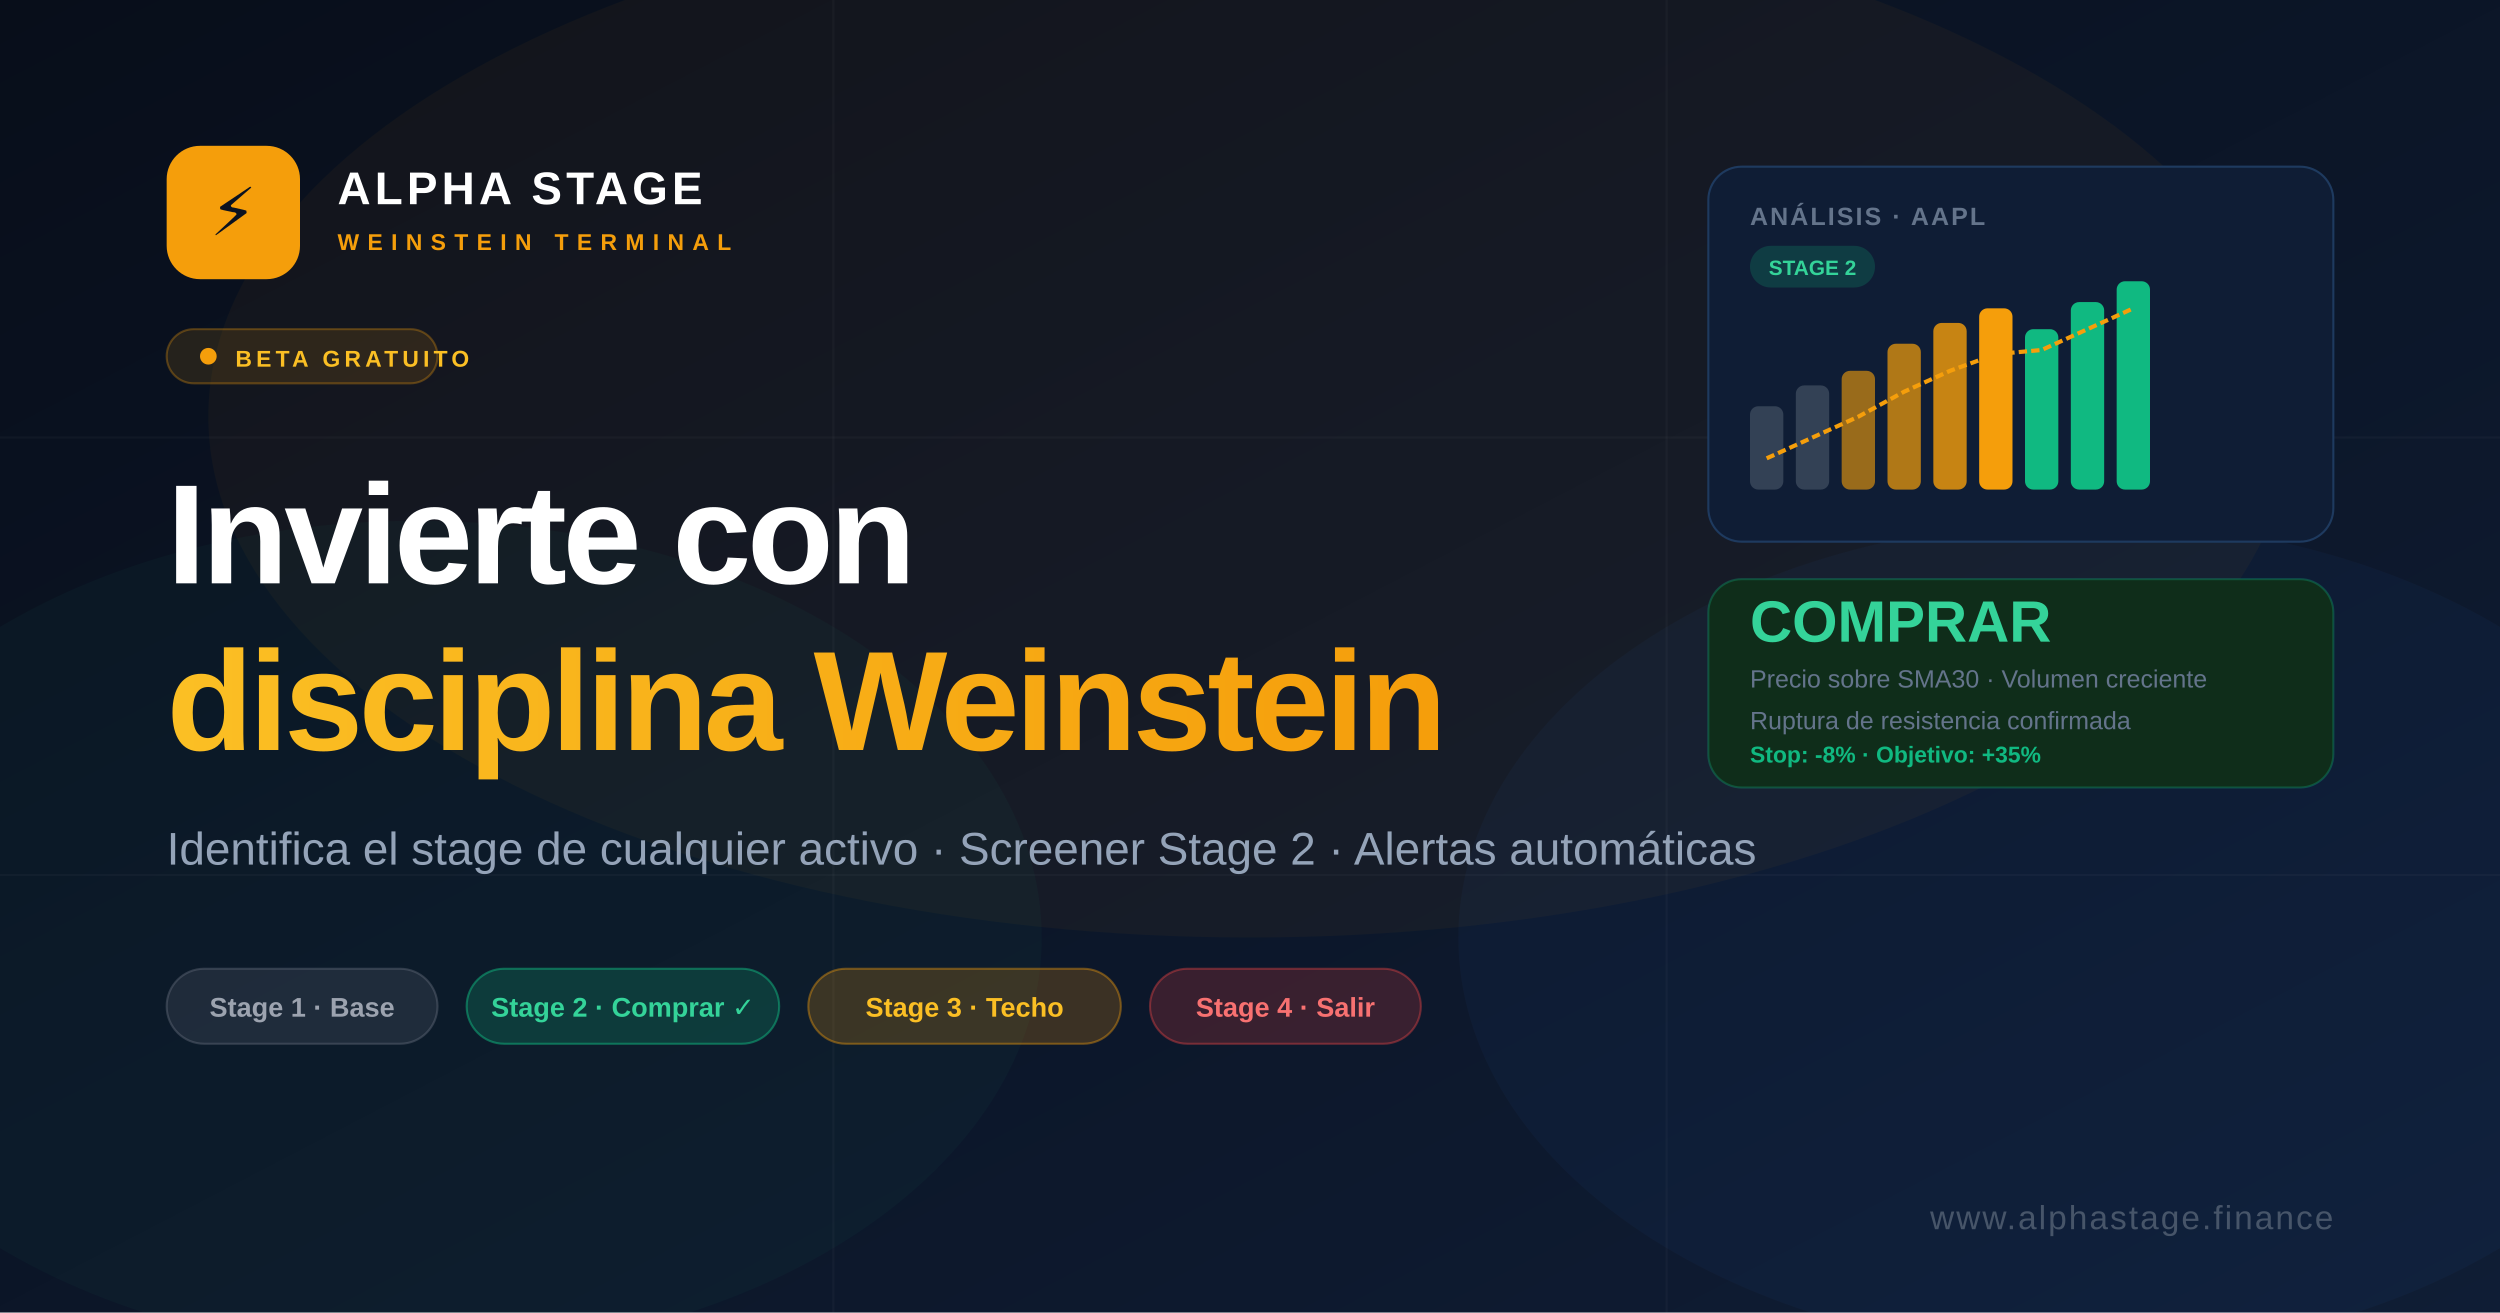
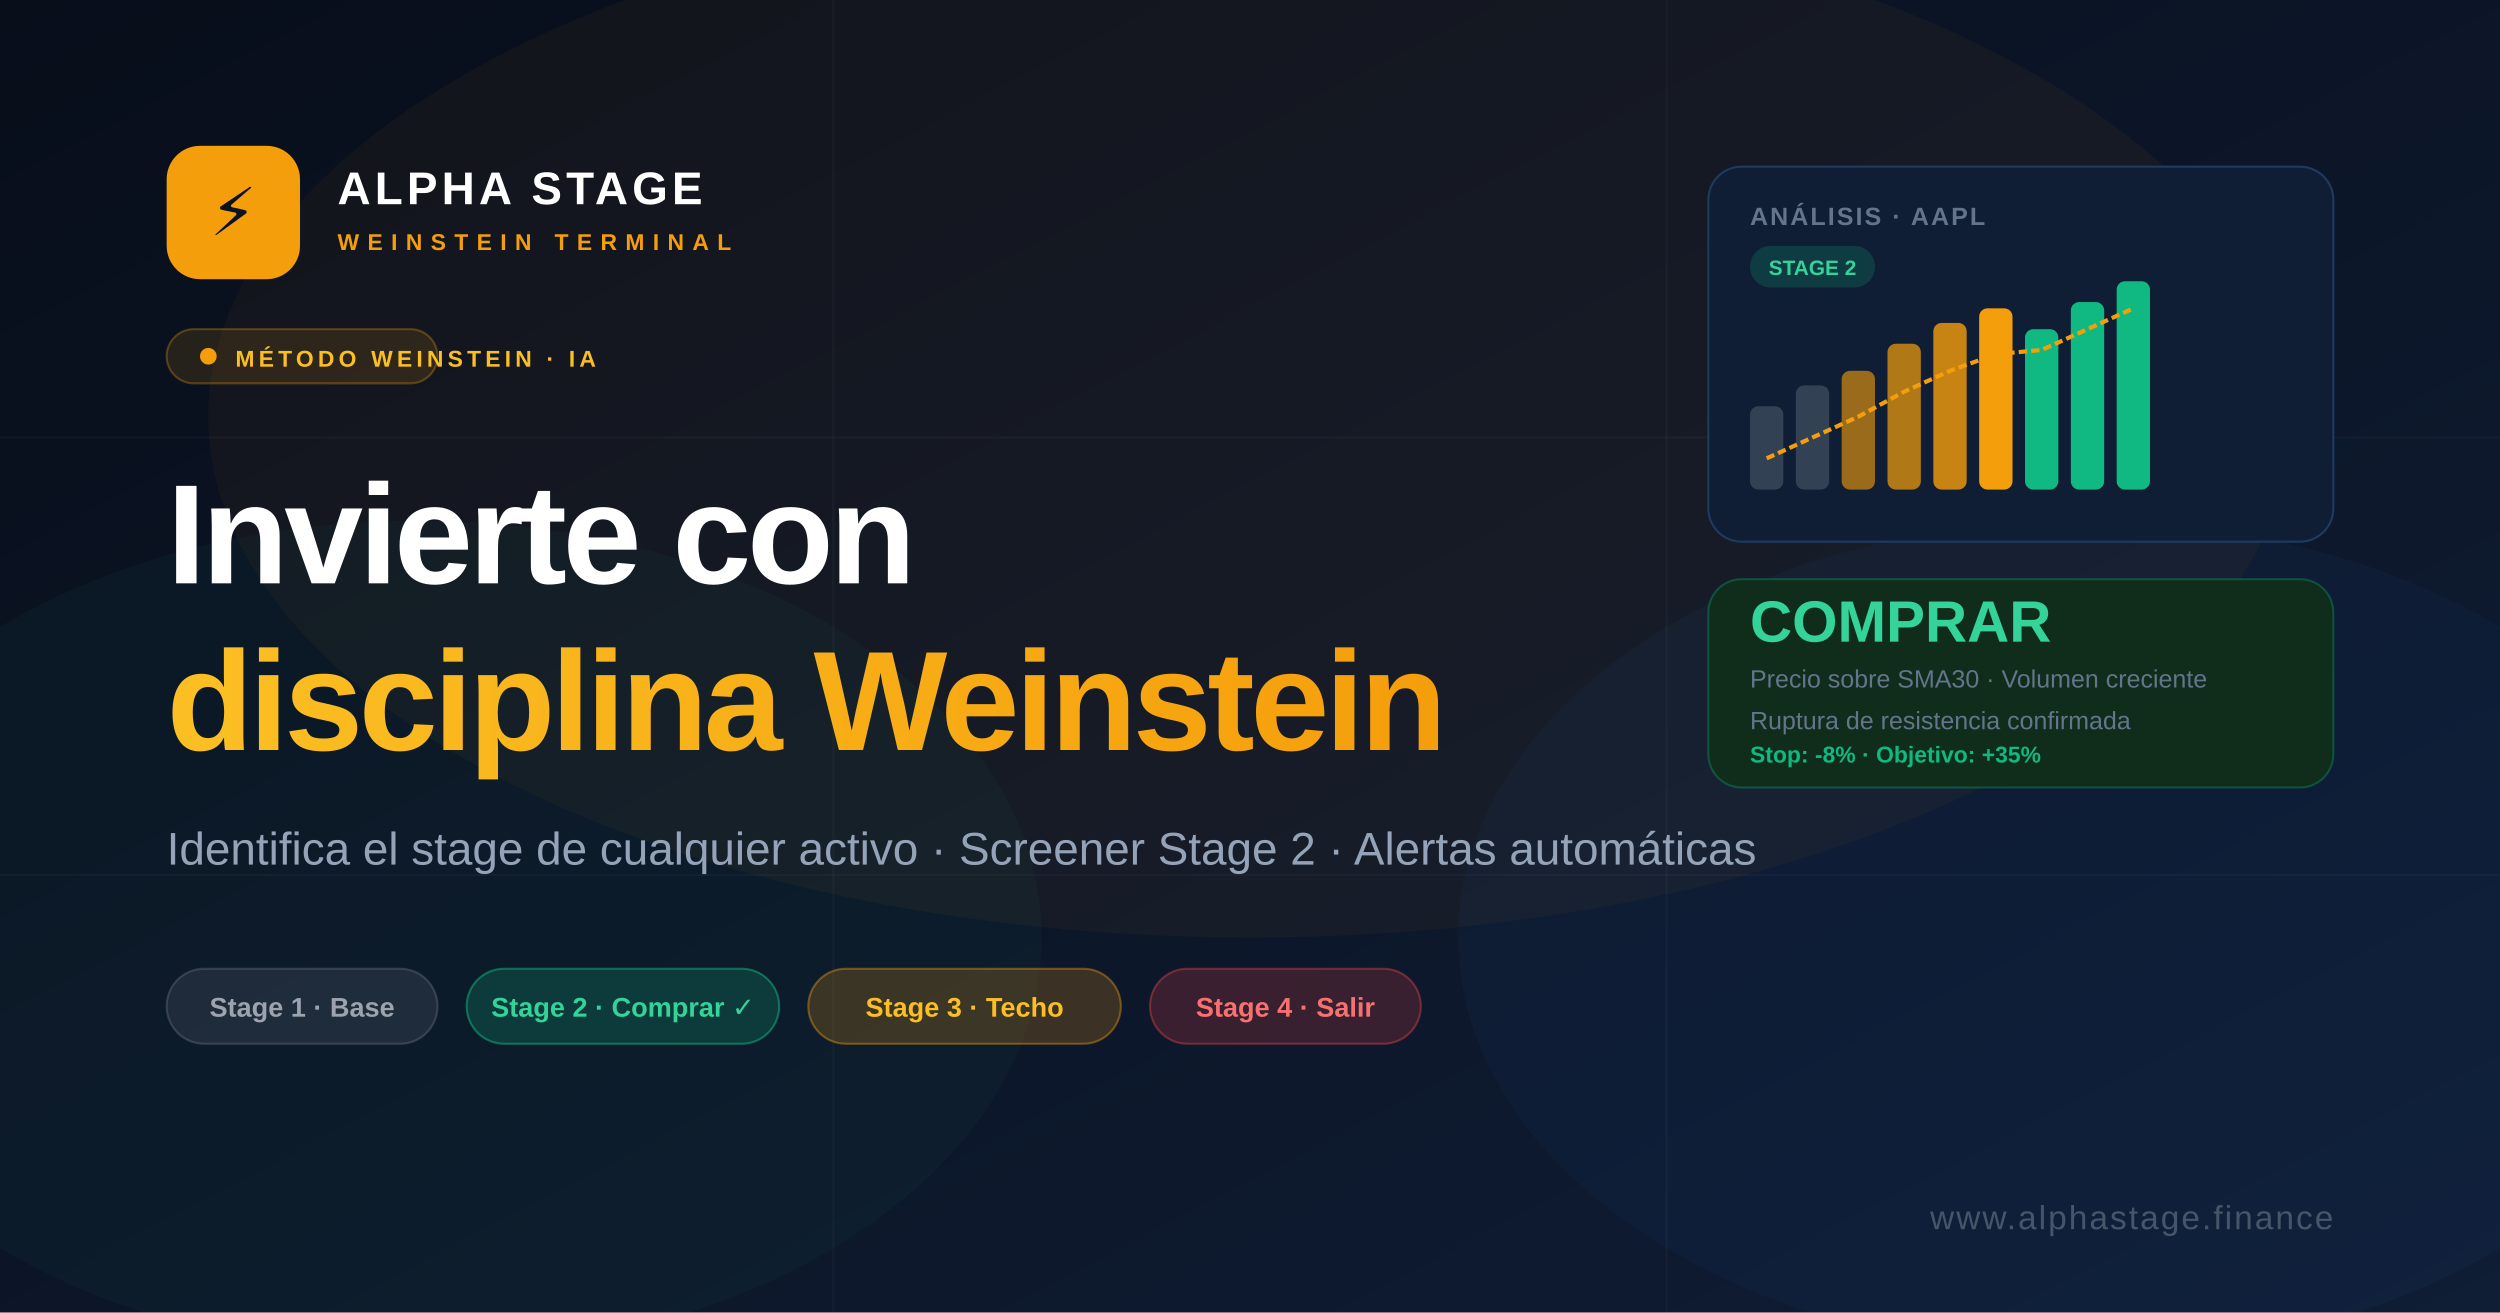
<svg xmlns="http://www.w3.org/2000/svg" width="1200" height="630" viewBox="0 0 1200 630">
  <defs>
    <linearGradient id="bg" x1="0%" y1="0%" x2="100%" y2="100%">
      <stop offset="0%" style="stop-color:#080e1a" />
      <stop offset="100%" style="stop-color:#0f1d35" />
    </linearGradient>
    <linearGradient id="amber" x1="0%" y1="0%" x2="100%" y2="0%">
      <stop offset="0%" style="stop-color:#fbbf24" />
      <stop offset="100%" style="stop-color:#f59e0b" />
    </linearGradient>
    <filter id="glow">
      <feGaussianBlur stdDeviation="40" result="blur" />
      <feComposite in="SourceGraphic" in2="blur" operator="over" />
    </filter>
  </defs>
  <rect width="1200" height="630" fill="url(#bg)" />
  <ellipse cx="600" cy="200" rx="500" ry="250" fill="#f59e0b" opacity="0.04" />
  <ellipse cx="200" cy="450" rx="300" ry="200" fill="#10b981" opacity="0.04" />
  <ellipse cx="1000" cy="450" rx="300" ry="200" fill="#3b82f6" opacity="0.04" />
  <line x1="0" y1="210" x2="1200" y2="210" stroke="#ffffff" stroke-opacity="0.03" stroke-width="1" />
  <line x1="0" y1="420" x2="1200" y2="420" stroke="#ffffff" stroke-opacity="0.03" stroke-width="1" />
  <line x1="400" y1="0" x2="400" y2="630" stroke="#ffffff" stroke-opacity="0.03" stroke-width="1" />
  <line x1="800" y1="0" x2="800" y2="630" stroke="#ffffff" stroke-opacity="0.03" stroke-width="1" />
  <rect x="80" y="70" width="64" height="64" rx="16" fill="#f59e0b" />
  <text x="112" y="113" text-anchor="middle" font-family="Arial Black, Arial" font-weight="900" font-size="32" fill="#0b1220">⚡</text>
  <text x="162" y="98" font-family="Arial Black, Arial" font-weight="900" font-size="22" fill="#ffffff" letter-spacing="2">ALPHA STAGE</text>
  <text x="162" y="120" font-family="Arial, sans-serif" font-weight="700" font-size="11" fill="#f59e0b" letter-spacing="4">WEINSTEIN TERMINAL</text>
  <rect x="80" y="158" width="130" height="26" rx="13" fill="#f59e0b" fill-opacity="0.12" stroke="#f59e0b" stroke-opacity="0.3" stroke-width="1" />
  <circle cx="100" cy="171" r="4" fill="#f59e0b" />
-   <text x="113" y="176" font-family="Arial, sans-serif" font-weight="700" font-size="11" fill="#fbbf24" letter-spacing="2">BETA GRATUITO</text>
+   <text x="113" y="176" font-family="Arial, sans-serif" font-weight="700" font-size="11" fill="#fbbf24" letter-spacing="2">MÉTODO WEINSTEIN · IA</text>
  <text x="80" y="280" font-family="Arial Black, Arial" font-weight="900" font-size="68" fill="#ffffff" letter-spacing="-2">Invierte con</text>
  <text x="80" y="360" font-family="Arial Black, Arial" font-weight="900" font-size="68" fill="url(#amber)" letter-spacing="-2">disciplina Weinstein</text>
  <text x="80" y="415" font-family="Arial, sans-serif" font-size="22" fill="#94a3b8">Identifica el stage de cualquier activo · Screener Stage 2 · Alertas automáticas</text>
  <rect x="80" y="465" width="130" height="36" rx="18" fill="#6b7280" fill-opacity="0.2" stroke="#6b7280" stroke-opacity="0.4" stroke-width="1" />
  <text x="145" y="488" text-anchor="middle" font-family="Arial, sans-serif" font-weight="700" font-size="13" fill="#9ca3af">Stage 1 · Base</text>
  <rect x="224" y="465" width="150" height="36" rx="18" fill="#10b981" fill-opacity="0.2" stroke="#10b981" stroke-opacity="0.5" stroke-width="1" />
  <text x="299" y="488" text-anchor="middle" font-family="Arial, sans-serif" font-weight="700" font-size="13" fill="#34d399">Stage 2 · Comprar ✓</text>
  <rect x="388" y="465" width="150" height="36" rx="18" fill="#f59e0b" fill-opacity="0.2" stroke="#f59e0b" stroke-opacity="0.4" stroke-width="1" />
  <text x="463" y="488" text-anchor="middle" font-family="Arial, sans-serif" font-weight="700" font-size="13" fill="#fbbf24">Stage 3 · Techo</text>
  <rect x="552" y="465" width="130" height="36" rx="18" fill="#ef4444" fill-opacity="0.2" stroke="#ef4444" stroke-opacity="0.4" stroke-width="1" />
  <text x="617" y="488" text-anchor="middle" font-family="Arial, sans-serif" font-weight="700" font-size="13" fill="#f87171">Stage 4 · Salir</text>
  <rect x="820" y="80" width="300" height="180" rx="16" fill="#0f1d35" stroke="#1e3a5f" stroke-width="1" />
  <text x="840" y="108" font-family="Arial, sans-serif" font-weight="700" font-size="12" fill="#64748b" letter-spacing="1">ANÁLISIS · AAPL</text>
  <rect x="840" y="118" width="60" height="20" rx="10" fill="#10b981" fill-opacity="0.2" />
  <text x="870" y="132" text-anchor="middle" font-family="Arial, sans-serif" font-weight="700" font-size="10" fill="#34d399">STAGE 2</text>
  <rect x="840" y="195" width="16" height="40" rx="4" fill="#334155" />
  <rect x="862" y="185" width="16" height="50" rx="4" fill="#334155" />
  <rect x="884" y="178" width="16" height="57" rx="4" fill="#f59e0b" fill-opacity="0.6" />
  <rect x="906" y="165" width="16" height="70" rx="4" fill="#f59e0b" fill-opacity="0.7" />
  <rect x="928" y="155" width="16" height="80" rx="4" fill="#f59e0b" fill-opacity="0.8" />
  <rect x="950" y="148" width="16" height="87" rx="4" fill="#f59e0b" />
  <rect x="972" y="158" width="16" height="77" rx="4" fill="#10b981" />
  <rect x="994" y="145" width="16" height="90" rx="4" fill="#10b981" />
  <rect x="1016" y="135" width="16" height="100" rx="4" fill="#10b981" />
  <polyline points="848,220 870,210 892,200 914,188 936,178 958,170 980,168 1002,158 1024,148" stroke="#f59e0b" stroke-width="2" fill="none" stroke-dasharray="4,2" />
  <rect x="820" y="278" width="300" height="100" rx="16" fill="#0f2d1a" stroke="#10b981" stroke-opacity="0.3" stroke-width="1" />
  <text x="840" y="308" font-family="Arial Black, Arial" font-weight="900" font-size="28" fill="#34d399">COMPRAR</text>
  <text x="840" y="330" font-family="Arial, sans-serif" font-size="12" fill="#64748b">Precio sobre SMA30 · Volumen creciente</text>
  <text x="840" y="350" font-family="Arial, sans-serif" font-size="12" fill="#64748b">Ruptura de resistencia confirmada</text>
  <text x="840" y="366" font-family="Arial, sans-serif" font-weight="700" font-size="11" fill="#10b981">Stop: -8% · Objetivo: +35%</text>
  <text x="1120" y="590" text-anchor="end" font-family="Arial, sans-serif" font-size="16" fill="#475569" letter-spacing="1">www.alphastage.finance</text>
</svg>
